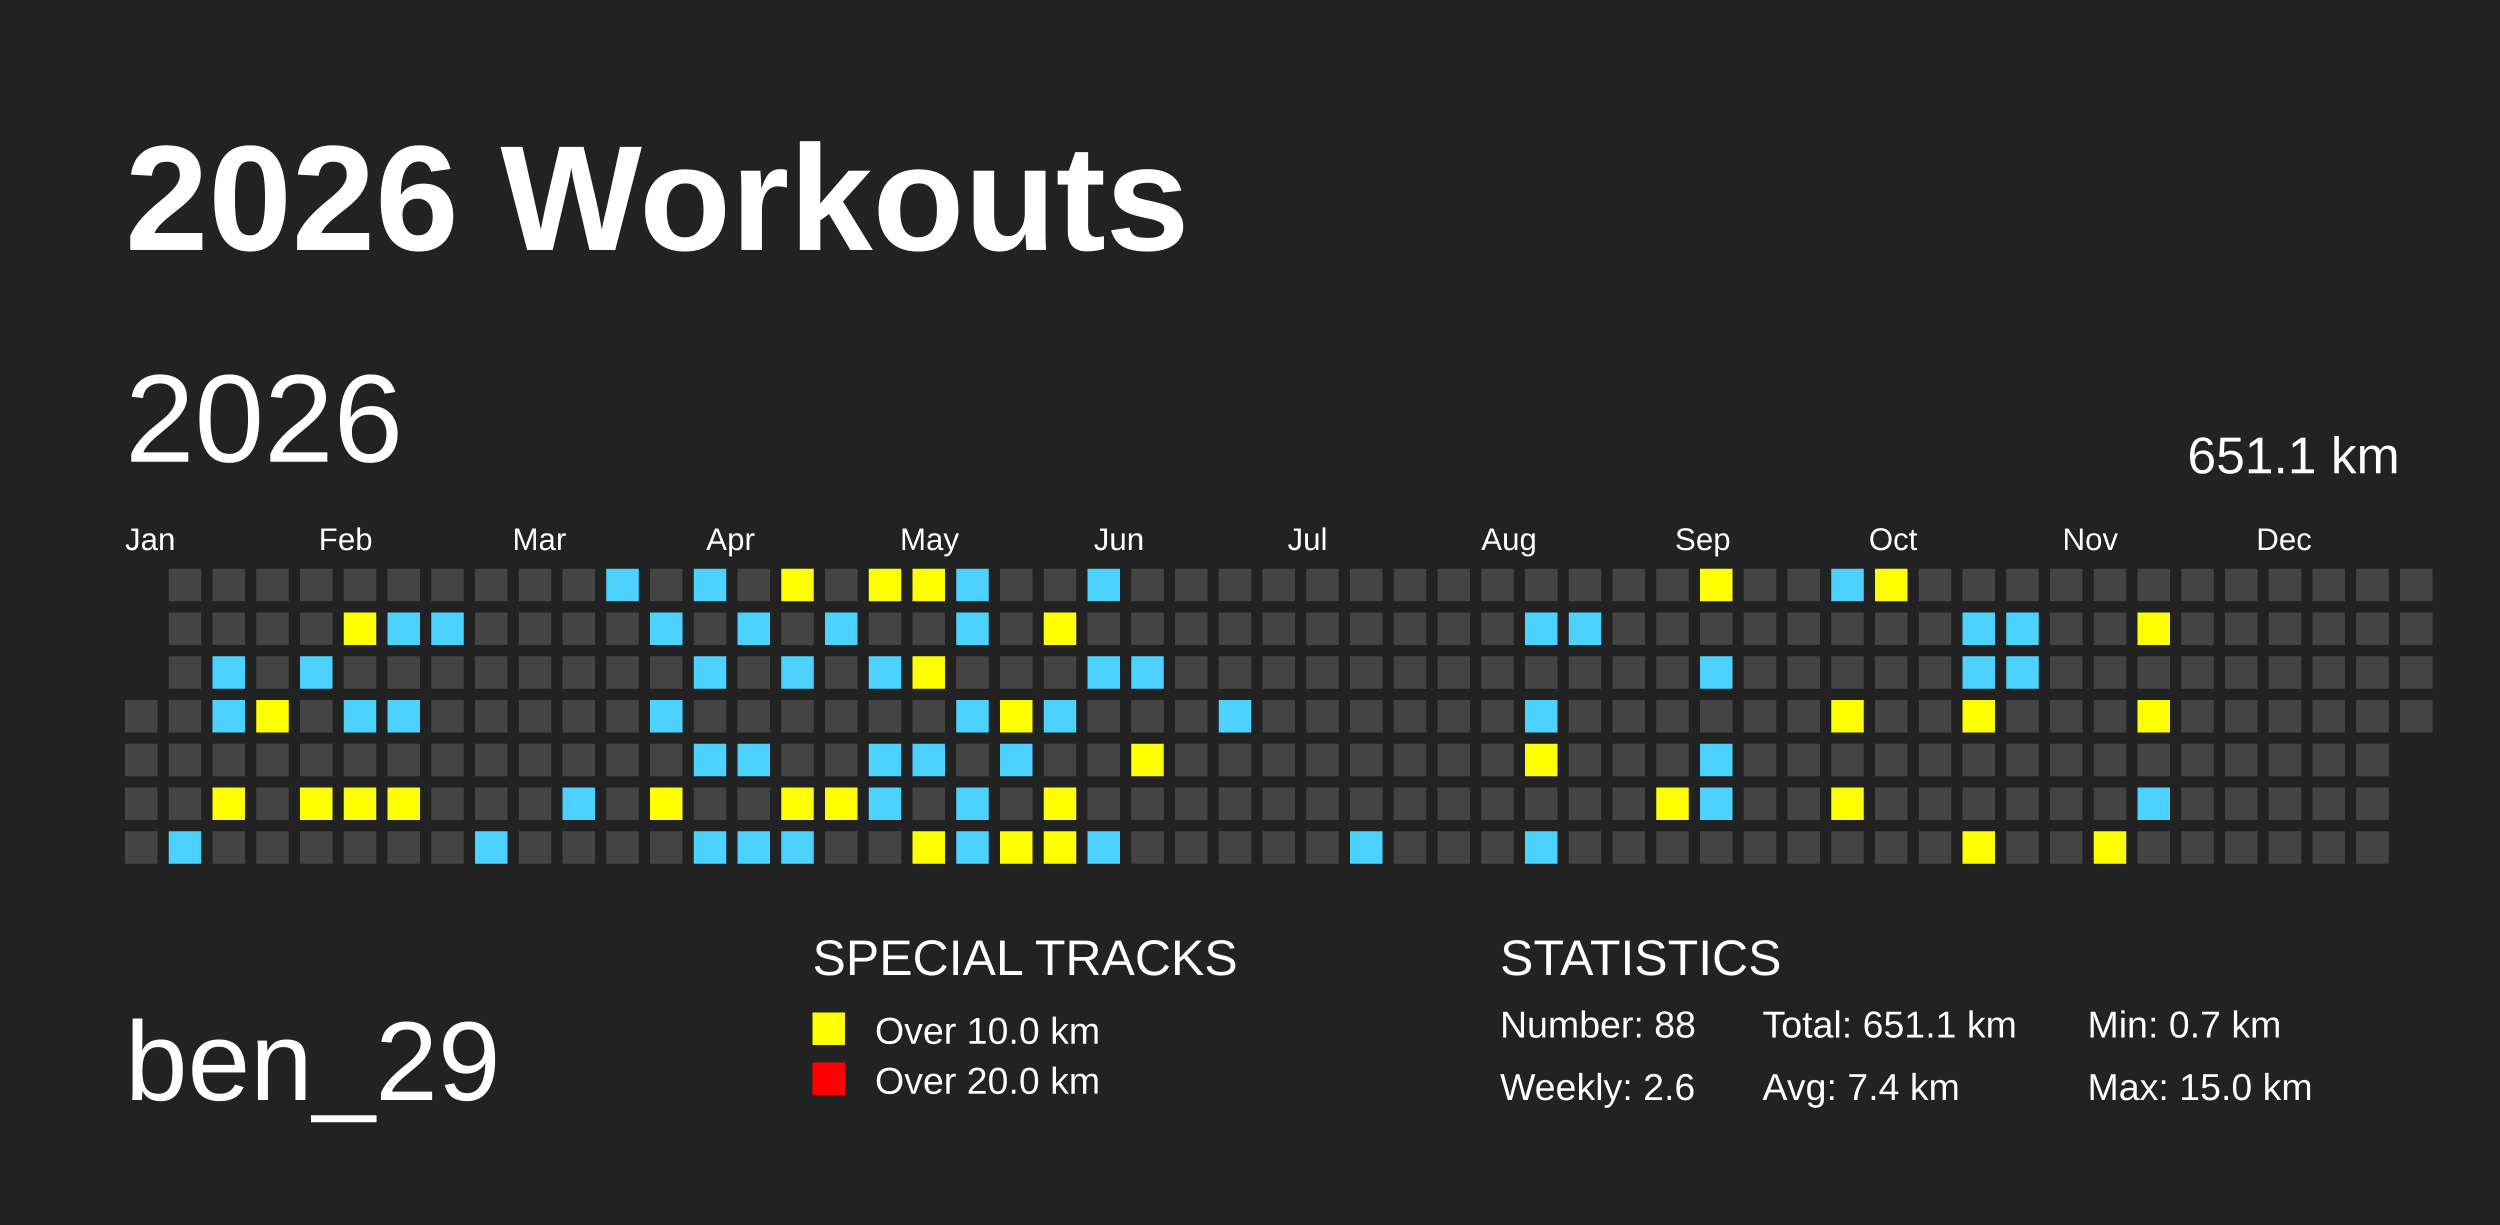
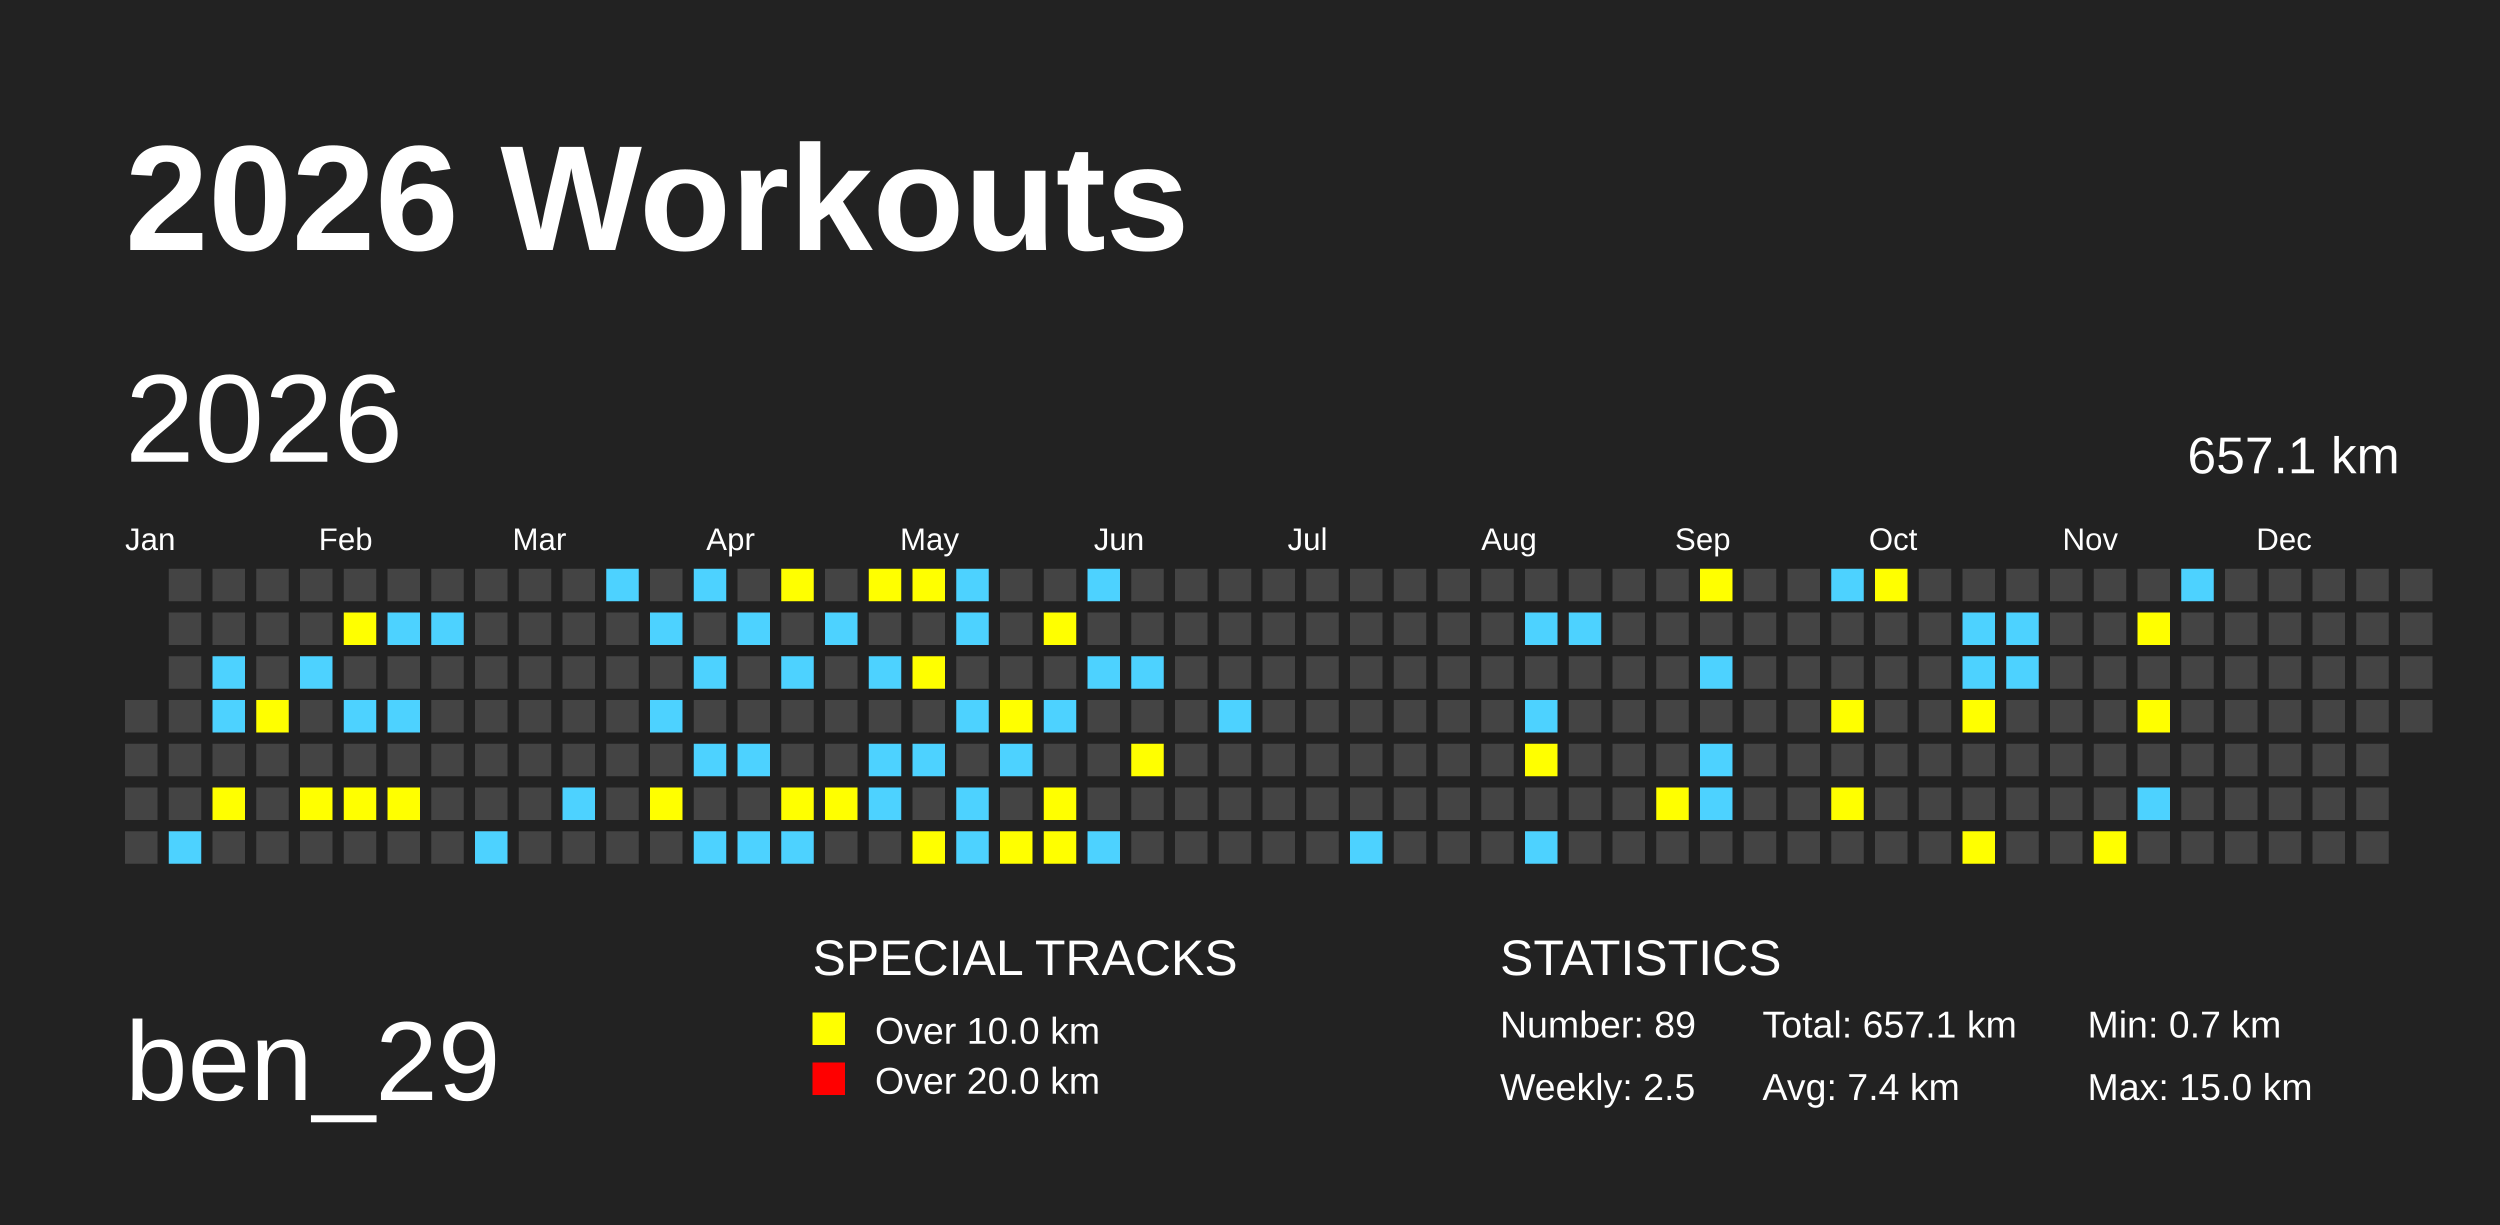
<svg xmlns="http://www.w3.org/2000/svg" baseProfile="full" height="98mm" version="1.1" viewBox="0,0,200,98" width="200mm">
  <defs />
  <rect fill="#222222" height="98" width="200" x="0" y="0" />
  <text fill="#FFFFFF" style="font-size:12px; font-family:Arial; font-weight:bold;" x="10" y="20">2026 Workouts</text>
  <text fill="#FFFFFF" style="font-size:9px; font-family:Arial" x="10" y="88">ben_29</text>
  <text fill="#FFFFFF" style="font-size:4px; font-family:Arial" x="65" y="78">SPECIAL TRACKS</text>
  <rect fill="yellow" height="2.6" width="2.6" x="65" y="81" />
  <text fill="#FFFFFF" style="font-size:3px; font-family:Arial" x="70" y="83.5">Over 10.0 km</text>
  <rect fill="red" height="2.6" width="2.6" x="65" y="85" />
  <text fill="#FFFFFF" style="font-size:3px; font-family:Arial" x="70" y="87.5">Over 20.0 km</text>
  <text fill="#FFFFFF" style="font-size:4px; font-family:Arial" x="120" y="78">STATISTICS</text>
-   <text fill="#FFFFFF" style="font-size:3px; font-family:Arial" x="120" y="83">Number: 88</text>
-   <text fill="#FFFFFF" style="font-size:3px; font-family:Arial" x="120" y="88">Weekly: 2.6</text>
-   <text fill="#FFFFFF" style="font-size:3px; font-family:Arial" x="141" y="83">Total: 651.1 km</text>
+   <text fill="#FFFFFF" style="font-size:3px; font-family:Arial" x="120" y="83">Number: 89</text>
+   <text fill="#FFFFFF" style="font-size:3px; font-family:Arial" x="120" y="88">Weekly: 2.5</text>
+   <text fill="#FFFFFF" style="font-size:3px; font-family:Arial" x="141" y="83">Total: 657.1 km</text>
  <text fill="#FFFFFF" style="font-size:3px; font-family:Arial" x="141" y="88">Avg: 7.4 km</text>
  <text fill="#FFFFFF" style="font-size:3px; font-family:Arial" x="167" y="83">Min: 0.7 km</text>
  <text fill="#FFFFFF" style="font-size:3px; font-family:Arial" x="167" y="88">Max: 15.0 km</text>
  <text dominant-baseline="hanging" fill="#FFFFFF" style="font-size:10.0px; font-family:Arial;" x="10" y="30">2026</text>
-   <text dominant-baseline="hanging" fill="#FFFFFF" style="font-size:4.125px; font-family:Arial;" x="175" y="35">651.1 km</text>
+   <text dominant-baseline="hanging" fill="#FFFFFF" style="font-size:4.125px; font-family:Arial;" x="175" y="35">657.1 km</text>
  <text fill="#FFFFFF" style="font-size:2.5px; font-family:Arial" x="10.0" y="44">Jan</text>
  <text fill="#FFFFFF" style="font-size:2.5px; font-family:Arial" x="25.5" y="44">Feb</text>
  <text fill="#FFFFFF" style="font-size:2.5px; font-family:Arial" x="41.0" y="44">Mar</text>
  <text fill="#FFFFFF" style="font-size:2.5px; font-family:Arial" x="56.5" y="44">Apr</text>
  <text fill="#FFFFFF" style="font-size:2.5px; font-family:Arial" x="72.0" y="44">May</text>
  <text fill="#FFFFFF" style="font-size:2.5px; font-family:Arial" x="87.5" y="44">Jun</text>
  <text fill="#FFFFFF" style="font-size:2.5px; font-family:Arial" x="103.0" y="44">Jul</text>
  <text fill="#FFFFFF" style="font-size:2.5px; font-family:Arial" x="118.5" y="44">Aug</text>
  <text fill="#FFFFFF" style="font-size:2.5px; font-family:Arial" x="134.0" y="44">Sep</text>
  <text fill="#FFFFFF" style="font-size:2.5px; font-family:Arial" x="149.5" y="44">Oct</text>
  <text fill="#FFFFFF" style="font-size:2.5px; font-family:Arial" x="165.0" y="44">Nov</text>
  <text fill="#FFFFFF" style="font-size:2.5px; font-family:Arial" x="180.5" y="44">Dec</text>
  <rect fill="#444444" height="2.6" width="2.6" x="10.0" y="56.0" />
  <rect fill="#444444" height="2.6" width="2.6" x="10.0" y="59.5" />
  <rect fill="#444444" height="2.6" width="2.6" x="10.0" y="63.0" />
  <rect fill="#444444" height="2.6" width="2.6" x="10.0" y="66.5" />
  <rect fill="#444444" height="2.6" width="2.6" x="13.5" y="45.5" />
  <rect fill="#444444" height="2.6" width="2.6" x="13.5" y="49.0" />
  <rect fill="#444444" height="2.6" width="2.6" x="13.5" y="52.5" />
  <rect fill="#444444" height="2.6" width="2.6" x="13.5" y="56.0" />
  <rect fill="#444444" height="2.6" width="2.6" x="13.5" y="59.5" />
  <rect fill="#444444" height="2.6" width="2.6" x="13.5" y="63.0" />
  <rect fill="#4DD2FF" height="2.6" width="2.6" x="13.5" y="66.5" />
  <rect fill="#444444" height="2.6" width="2.6" x="17.0" y="45.5" />
  <rect fill="#444444" height="2.6" width="2.6" x="17.0" y="49.0" />
  <rect fill="#4DD2FF" height="2.6" width="2.6" x="17.0" y="52.5" />
  <rect fill="#4DD2FF" height="2.6" width="2.6" x="17.0" y="56.0" />
  <rect fill="#444444" height="2.6" width="2.6" x="17.0" y="59.5" />
  <rect fill="yellow" height="2.6" width="2.6" x="17.0" y="63.0" />
  <rect fill="#444444" height="2.6" width="2.6" x="17.0" y="66.5" />
  <rect fill="#444444" height="2.6" width="2.6" x="20.5" y="45.5" />
  <rect fill="#444444" height="2.6" width="2.6" x="20.5" y="49.0" />
  <rect fill="#444444" height="2.6" width="2.6" x="20.5" y="52.5" />
  <rect fill="yellow" height="2.6" width="2.6" x="20.5" y="56.0" />
  <rect fill="#444444" height="2.6" width="2.6" x="20.5" y="59.5" />
  <rect fill="#444444" height="2.6" width="2.6" x="20.5" y="63.0" />
  <rect fill="#444444" height="2.6" width="2.6" x="20.5" y="66.5" />
  <rect fill="#444444" height="2.6" width="2.6" x="24.0" y="45.5" />
  <rect fill="#444444" height="2.6" width="2.6" x="24.0" y="49.0" />
  <rect fill="#4DD2FF" height="2.6" width="2.6" x="24.0" y="52.5" />
  <rect fill="#444444" height="2.6" width="2.6" x="24.0" y="56.0" />
  <rect fill="#444444" height="2.6" width="2.6" x="24.0" y="59.5" />
  <rect fill="yellow" height="2.6" width="2.6" x="24.0" y="63.0" />
  <rect fill="#444444" height="2.6" width="2.6" x="24.0" y="66.5" />
  <rect fill="#444444" height="2.6" width="2.6" x="27.5" y="45.5" />
  <rect fill="yellow" height="2.6" width="2.6" x="27.5" y="49.0" />
  <rect fill="#444444" height="2.6" width="2.6" x="27.5" y="52.5" />
  <rect fill="#4DD2FF" height="2.6" width="2.6" x="27.5" y="56.0" />
  <rect fill="#444444" height="2.6" width="2.6" x="27.5" y="59.5" />
  <rect fill="yellow" height="2.6" width="2.6" x="27.5" y="63.0" />
  <rect fill="#444444" height="2.6" width="2.6" x="27.5" y="66.5" />
  <rect fill="#444444" height="2.6" width="2.6" x="31.0" y="45.5" />
  <rect fill="#4DD2FF" height="2.6" width="2.6" x="31.0" y="49.0" />
  <rect fill="#444444" height="2.6" width="2.6" x="31.0" y="52.5" />
  <rect fill="#4DD2FF" height="2.6" width="2.6" x="31.0" y="56.0" />
  <rect fill="#444444" height="2.6" width="2.6" x="31.0" y="59.5" />
  <rect fill="yellow" height="2.6" width="2.6" x="31.0" y="63.0" />
  <rect fill="#444444" height="2.6" width="2.6" x="31.0" y="66.5" />
  <rect fill="#444444" height="2.6" width="2.6" x="34.5" y="45.5" />
  <rect fill="#4DD2FF" height="2.6" width="2.6" x="34.5" y="49.0" />
  <rect fill="#444444" height="2.6" width="2.6" x="34.5" y="52.5" />
  <rect fill="#444444" height="2.6" width="2.6" x="34.5" y="56.0" />
  <rect fill="#444444" height="2.6" width="2.6" x="34.5" y="59.5" />
  <rect fill="#444444" height="2.6" width="2.6" x="34.5" y="63.0" />
  <rect fill="#444444" height="2.6" width="2.6" x="34.5" y="66.5" />
  <rect fill="#444444" height="2.6" width="2.6" x="38.0" y="45.5" />
  <rect fill="#444444" height="2.6" width="2.6" x="38.0" y="49.0" />
  <rect fill="#444444" height="2.6" width="2.6" x="38.0" y="52.5" />
  <rect fill="#444444" height="2.6" width="2.6" x="38.0" y="56.0" />
  <rect fill="#444444" height="2.6" width="2.6" x="38.0" y="59.5" />
  <rect fill="#444444" height="2.6" width="2.6" x="38.0" y="63.0" />
  <rect fill="#4DD2FF" height="2.6" width="2.6" x="38.0" y="66.5" />
  <rect fill="#444444" height="2.6" width="2.6" x="41.5" y="45.5" />
  <rect fill="#444444" height="2.6" width="2.6" x="41.5" y="49.0" />
  <rect fill="#444444" height="2.6" width="2.6" x="41.5" y="52.5" />
  <rect fill="#444444" height="2.6" width="2.6" x="41.5" y="56.0" />
  <rect fill="#444444" height="2.6" width="2.6" x="41.5" y="59.5" />
  <rect fill="#444444" height="2.6" width="2.6" x="41.5" y="63.0" />
  <rect fill="#444444" height="2.6" width="2.6" x="41.5" y="66.5" />
  <rect fill="#444444" height="2.6" width="2.6" x="45.0" y="45.5" />
  <rect fill="#444444" height="2.6" width="2.6" x="45.0" y="49.0" />
  <rect fill="#444444" height="2.6" width="2.6" x="45.0" y="52.5" />
  <rect fill="#444444" height="2.6" width="2.6" x="45.0" y="56.0" />
  <rect fill="#444444" height="2.6" width="2.6" x="45.0" y="59.5" />
  <rect fill="#4DD2FF" height="2.6" width="2.6" x="45.0" y="63.0" />
  <rect fill="#444444" height="2.6" width="2.6" x="45.0" y="66.5" />
  <rect fill="#4DD2FF" height="2.6" width="2.6" x="48.5" y="45.5" />
  <rect fill="#444444" height="2.6" width="2.6" x="48.5" y="49.0" />
  <rect fill="#444444" height="2.6" width="2.6" x="48.5" y="52.5" />
  <rect fill="#444444" height="2.6" width="2.6" x="48.5" y="56.0" />
  <rect fill="#444444" height="2.6" width="2.6" x="48.5" y="59.5" />
  <rect fill="#444444" height="2.6" width="2.6" x="48.5" y="63.0" />
  <rect fill="#444444" height="2.6" width="2.6" x="48.5" y="66.5" />
  <rect fill="#444444" height="2.6" width="2.6" x="52.0" y="45.5" />
  <rect fill="#4DD2FF" height="2.6" width="2.6" x="52.0" y="49.0" />
  <rect fill="#444444" height="2.6" width="2.6" x="52.0" y="52.5" />
  <rect fill="#4DD2FF" height="2.6" width="2.6" x="52.0" y="56.0" />
  <rect fill="#444444" height="2.6" width="2.6" x="52.0" y="59.5" />
  <rect fill="yellow" height="2.6" width="2.6" x="52.0" y="63.0" />
  <rect fill="#444444" height="2.6" width="2.6" x="52.0" y="66.5" />
  <rect fill="#4DD2FF" height="2.6" width="2.6" x="55.5" y="45.5" />
  <rect fill="#444444" height="2.6" width="2.6" x="55.5" y="49.0" />
  <rect fill="#4DD2FF" height="2.6" width="2.6" x="55.5" y="52.5" />
  <rect fill="#444444" height="2.6" width="2.6" x="55.5" y="56.0" />
  <rect fill="#4DD2FF" height="2.6" width="2.6" x="55.5" y="59.5" />
  <rect fill="#444444" height="2.6" width="2.6" x="55.5" y="63.0" />
  <rect fill="#4DD2FF" height="2.6" width="2.6" x="55.5" y="66.5" />
  <rect fill="#444444" height="2.6" width="2.6" x="59.0" y="45.5" />
  <rect fill="#4DD2FF" height="2.6" width="2.6" x="59.0" y="49.0" />
  <rect fill="#444444" height="2.6" width="2.6" x="59.0" y="52.5" />
  <rect fill="#444444" height="2.6" width="2.6" x="59.0" y="56.0" />
  <rect fill="#4DD2FF" height="2.6" width="2.6" x="59.0" y="59.5" />
  <rect fill="#444444" height="2.6" width="2.6" x="59.0" y="63.0" />
  <rect fill="#4DD2FF" height="2.6" width="2.6" x="59.0" y="66.5" />
  <rect fill="yellow" height="2.6" width="2.6" x="62.5" y="45.5" />
  <rect fill="#444444" height="2.6" width="2.6" x="62.5" y="49.0" />
  <rect fill="#4DD2FF" height="2.6" width="2.6" x="62.5" y="52.5" />
  <rect fill="#444444" height="2.6" width="2.6" x="62.5" y="56.0" />
  <rect fill="#444444" height="2.6" width="2.6" x="62.5" y="59.5" />
  <rect fill="yellow" height="2.6" width="2.6" x="62.5" y="63.0" />
  <rect fill="#4DD2FF" height="2.6" width="2.6" x="62.5" y="66.5" />
  <rect fill="#444444" height="2.6" width="2.6" x="66.0" y="45.5" />
  <rect fill="#4DD2FF" height="2.6" width="2.6" x="66.0" y="49.0" />
  <rect fill="#444444" height="2.6" width="2.6" x="66.0" y="52.5" />
  <rect fill="#444444" height="2.6" width="2.6" x="66.0" y="56.0" />
  <rect fill="#444444" height="2.6" width="2.6" x="66.0" y="59.5" />
  <rect fill="yellow" height="2.6" width="2.6" x="66.0" y="63.0" />
  <rect fill="#444444" height="2.6" width="2.6" x="66.0" y="66.5" />
  <rect fill="yellow" height="2.6" width="2.6" x="69.5" y="45.5" />
  <rect fill="#444444" height="2.6" width="2.6" x="69.5" y="49.0" />
  <rect fill="#4DD2FF" height="2.6" width="2.6" x="69.5" y="52.5" />
  <rect fill="#444444" height="2.6" width="2.6" x="69.5" y="56.0" />
  <rect fill="#4DD2FF" height="2.6" width="2.6" x="69.5" y="59.5" />
  <rect fill="#4DD2FF" height="2.6" width="2.6" x="69.5" y="63.0" />
  <rect fill="#444444" height="2.6" width="2.6" x="69.5" y="66.5" />
  <rect fill="yellow" height="2.6" width="2.6" x="73.0" y="45.5" />
  <rect fill="#444444" height="2.6" width="2.6" x="73.0" y="49.0" />
  <rect fill="yellow" height="2.6" width="2.6" x="73.0" y="52.5" />
  <rect fill="#444444" height="2.6" width="2.6" x="73.0" y="56.0" />
  <rect fill="#4DD2FF" height="2.6" width="2.6" x="73.0" y="59.5" />
  <rect fill="#444444" height="2.6" width="2.6" x="73.0" y="63.0" />
  <rect fill="yellow" height="2.6" width="2.6" x="73.0" y="66.5" />
  <rect fill="#4DD2FF" height="2.6" width="2.6" x="76.5" y="45.5" />
  <rect fill="#4DD2FF" height="2.6" width="2.6" x="76.5" y="49.0" />
  <rect fill="#444444" height="2.6" width="2.6" x="76.5" y="52.5" />
  <rect fill="#4DD2FF" height="2.6" width="2.6" x="76.5" y="56.0" />
  <rect fill="#444444" height="2.6" width="2.6" x="76.5" y="59.5" />
  <rect fill="#4DD2FF" height="2.6" width="2.6" x="76.5" y="63.0" />
  <rect fill="#4DD2FF" height="2.6" width="2.6" x="76.5" y="66.5" />
  <rect fill="#444444" height="2.6" width="2.6" x="80.0" y="45.5" />
  <rect fill="#444444" height="2.6" width="2.6" x="80.0" y="49.0" />
  <rect fill="#444444" height="2.6" width="2.6" x="80.0" y="52.5" />
  <rect fill="yellow" height="2.6" width="2.6" x="80.0" y="56.0" />
  <rect fill="#4DD2FF" height="2.6" width="2.6" x="80.0" y="59.5" />
  <rect fill="#444444" height="2.6" width="2.6" x="80.0" y="63.0" />
  <rect fill="yellow" height="2.6" width="2.6" x="80.0" y="66.5" />
  <rect fill="#444444" height="2.6" width="2.6" x="83.5" y="45.5" />
  <rect fill="yellow" height="2.6" width="2.6" x="83.5" y="49.0" />
  <rect fill="#444444" height="2.6" width="2.6" x="83.5" y="52.5" />
  <rect fill="#4DD2FF" height="2.6" width="2.6" x="83.5" y="56.0" />
  <rect fill="#444444" height="2.6" width="2.6" x="83.5" y="59.5" />
  <rect fill="yellow" height="2.6" width="2.6" x="83.5" y="63.0" />
  <rect fill="yellow" height="2.6" width="2.6" x="83.5" y="66.5" />
  <rect fill="#4DD2FF" height="2.6" width="2.6" x="87.0" y="45.5" />
  <rect fill="#444444" height="2.6" width="2.6" x="87.0" y="49.0" />
  <rect fill="#4DD2FF" height="2.6" width="2.6" x="87.0" y="52.5" />
  <rect fill="#444444" height="2.6" width="2.6" x="87.0" y="56.0" />
  <rect fill="#444444" height="2.6" width="2.6" x="87.0" y="59.5" />
  <rect fill="#444444" height="2.6" width="2.6" x="87.0" y="63.0" />
  <rect fill="#4DD2FF" height="2.6" width="2.6" x="87.0" y="66.5" />
  <rect fill="#444444" height="2.6" width="2.6" x="90.5" y="45.5" />
  <rect fill="#444444" height="2.6" width="2.6" x="90.5" y="49.0" />
  <rect fill="#4DD2FF" height="2.6" width="2.6" x="90.5" y="52.5" />
  <rect fill="#444444" height="2.6" width="2.6" x="90.5" y="56.0" />
  <rect fill="yellow" height="2.6" width="2.6" x="90.5" y="59.5" />
  <rect fill="#444444" height="2.6" width="2.6" x="90.5" y="63.0" />
  <rect fill="#444444" height="2.6" width="2.6" x="90.5" y="66.5" />
  <rect fill="#444444" height="2.6" width="2.6" x="94.0" y="45.5" />
  <rect fill="#444444" height="2.6" width="2.6" x="94.0" y="49.0" />
  <rect fill="#444444" height="2.6" width="2.6" x="94.0" y="52.5" />
  <rect fill="#444444" height="2.6" width="2.6" x="94.0" y="56.0" />
  <rect fill="#444444" height="2.6" width="2.6" x="94.0" y="59.5" />
  <rect fill="#444444" height="2.6" width="2.6" x="94.0" y="63.0" />
  <rect fill="#444444" height="2.6" width="2.6" x="94.0" y="66.5" />
  <rect fill="#444444" height="2.6" width="2.6" x="97.5" y="45.5" />
  <rect fill="#444444" height="2.6" width="2.6" x="97.5" y="49.0" />
  <rect fill="#444444" height="2.6" width="2.6" x="97.5" y="52.5" />
  <rect fill="#4DD2FF" height="2.6" width="2.6" x="97.5" y="56.0" />
  <rect fill="#444444" height="2.6" width="2.6" x="97.5" y="59.5" />
  <rect fill="#444444" height="2.6" width="2.6" x="97.5" y="63.0" />
  <rect fill="#444444" height="2.6" width="2.6" x="97.5" y="66.5" />
  <rect fill="#444444" height="2.6" width="2.6" x="101.0" y="45.5" />
  <rect fill="#444444" height="2.6" width="2.6" x="101.0" y="49.0" />
  <rect fill="#444444" height="2.6" width="2.6" x="101.0" y="52.5" />
  <rect fill="#444444" height="2.6" width="2.6" x="101.0" y="56.0" />
  <rect fill="#444444" height="2.6" width="2.6" x="101.0" y="59.5" />
  <rect fill="#444444" height="2.6" width="2.6" x="101.0" y="63.0" />
  <rect fill="#444444" height="2.6" width="2.6" x="101.0" y="66.5" />
  <rect fill="#444444" height="2.6" width="2.6" x="104.5" y="45.5" />
  <rect fill="#444444" height="2.6" width="2.6" x="104.5" y="49.0" />
  <rect fill="#444444" height="2.6" width="2.6" x="104.5" y="52.5" />
  <rect fill="#444444" height="2.6" width="2.6" x="104.5" y="56.0" />
  <rect fill="#444444" height="2.6" width="2.6" x="104.5" y="59.5" />
  <rect fill="#444444" height="2.6" width="2.6" x="104.5" y="63.0" />
  <rect fill="#444444" height="2.6" width="2.6" x="104.5" y="66.5" />
  <rect fill="#444444" height="2.6" width="2.6" x="108.0" y="45.5" />
  <rect fill="#444444" height="2.6" width="2.6" x="108.0" y="49.0" />
  <rect fill="#444444" height="2.6" width="2.6" x="108.0" y="52.5" />
  <rect fill="#444444" height="2.6" width="2.6" x="108.0" y="56.0" />
  <rect fill="#444444" height="2.6" width="2.6" x="108.0" y="59.5" />
  <rect fill="#444444" height="2.6" width="2.6" x="108.0" y="63.0" />
  <rect fill="#4DD2FF" height="2.6" width="2.6" x="108.0" y="66.5" />
  <rect fill="#444444" height="2.6" width="2.6" x="111.5" y="45.5" />
  <rect fill="#444444" height="2.6" width="2.6" x="111.5" y="49.0" />
  <rect fill="#444444" height="2.6" width="2.6" x="111.5" y="52.5" />
  <rect fill="#444444" height="2.6" width="2.6" x="111.5" y="56.0" />
  <rect fill="#444444" height="2.6" width="2.6" x="111.5" y="59.5" />
  <rect fill="#444444" height="2.6" width="2.6" x="111.5" y="63.0" />
  <rect fill="#444444" height="2.6" width="2.6" x="111.5" y="66.5" />
  <rect fill="#444444" height="2.6" width="2.6" x="115.0" y="45.5" />
  <rect fill="#444444" height="2.6" width="2.6" x="115.0" y="49.0" />
  <rect fill="#444444" height="2.6" width="2.6" x="115.0" y="52.5" />
  <rect fill="#444444" height="2.6" width="2.6" x="115.0" y="56.0" />
  <rect fill="#444444" height="2.6" width="2.6" x="115.0" y="59.5" />
  <rect fill="#444444" height="2.6" width="2.6" x="115.0" y="63.0" />
  <rect fill="#444444" height="2.6" width="2.6" x="115.0" y="66.5" />
  <rect fill="#444444" height="2.6" width="2.6" x="118.5" y="45.5" />
  <rect fill="#444444" height="2.6" width="2.6" x="118.5" y="49.0" />
  <rect fill="#444444" height="2.6" width="2.6" x="118.5" y="52.5" />
  <rect fill="#444444" height="2.6" width="2.6" x="118.5" y="56.0" />
  <rect fill="#444444" height="2.6" width="2.6" x="118.5" y="59.5" />
  <rect fill="#444444" height="2.6" width="2.6" x="118.5" y="63.0" />
  <rect fill="#444444" height="2.6" width="2.6" x="118.5" y="66.5" />
  <rect fill="#444444" height="2.6" width="2.6" x="122.0" y="45.5" />
  <rect fill="#4DD2FF" height="2.6" width="2.6" x="122.0" y="49.0" />
  <rect fill="#444444" height="2.6" width="2.6" x="122.0" y="52.5" />
  <rect fill="#4DD2FF" height="2.6" width="2.6" x="122.0" y="56.0" />
  <rect fill="yellow" height="2.6" width="2.6" x="122.0" y="59.5" />
  <rect fill="#444444" height="2.6" width="2.6" x="122.0" y="63.0" />
  <rect fill="#4DD2FF" height="2.6" width="2.6" x="122.0" y="66.5" />
  <rect fill="#444444" height="2.6" width="2.6" x="125.5" y="45.5" />
  <rect fill="#4DD2FF" height="2.6" width="2.6" x="125.5" y="49.0" />
  <rect fill="#444444" height="2.6" width="2.6" x="125.5" y="52.5" />
  <rect fill="#444444" height="2.6" width="2.6" x="125.5" y="56.0" />
  <rect fill="#444444" height="2.6" width="2.6" x="125.5" y="59.5" />
  <rect fill="#444444" height="2.6" width="2.6" x="125.5" y="63.0" />
  <rect fill="#444444" height="2.6" width="2.6" x="125.5" y="66.5" />
  <rect fill="#444444" height="2.6" width="2.6" x="129.0" y="45.5" />
  <rect fill="#444444" height="2.6" width="2.6" x="129.0" y="49.0" />
  <rect fill="#444444" height="2.6" width="2.6" x="129.0" y="52.5" />
  <rect fill="#444444" height="2.6" width="2.6" x="129.0" y="56.0" />
  <rect fill="#444444" height="2.6" width="2.6" x="129.0" y="59.5" />
  <rect fill="#444444" height="2.6" width="2.6" x="129.0" y="63.0" />
  <rect fill="#444444" height="2.6" width="2.6" x="129.0" y="66.5" />
  <rect fill="#444444" height="2.6" width="2.6" x="132.5" y="45.5" />
  <rect fill="#444444" height="2.6" width="2.6" x="132.5" y="49.0" />
  <rect fill="#444444" height="2.6" width="2.6" x="132.5" y="52.5" />
  <rect fill="#444444" height="2.6" width="2.6" x="132.5" y="56.0" />
  <rect fill="#444444" height="2.6" width="2.6" x="132.5" y="59.5" />
  <rect fill="yellow" height="2.6" width="2.6" x="132.5" y="63.0" />
  <rect fill="#444444" height="2.6" width="2.6" x="132.5" y="66.5" />
  <rect fill="yellow" height="2.6" width="2.6" x="136.0" y="45.5" />
  <rect fill="#444444" height="2.6" width="2.6" x="136.0" y="49.0" />
  <rect fill="#4DD2FF" height="2.6" width="2.6" x="136.0" y="52.5" />
  <rect fill="#444444" height="2.6" width="2.6" x="136.0" y="56.0" />
  <rect fill="#4DD2FF" height="2.6" width="2.6" x="136.0" y="59.5" />
  <rect fill="#4DD2FF" height="2.6" width="2.6" x="136.0" y="63.0" />
  <rect fill="#444444" height="2.6" width="2.6" x="136.0" y="66.5" />
  <rect fill="#444444" height="2.6" width="2.6" x="139.5" y="45.5" />
  <rect fill="#444444" height="2.6" width="2.6" x="139.5" y="49.0" />
  <rect fill="#444444" height="2.6" width="2.6" x="139.5" y="52.5" />
  <rect fill="#444444" height="2.6" width="2.6" x="139.5" y="56.0" />
  <rect fill="#444444" height="2.6" width="2.6" x="139.5" y="59.5" />
  <rect fill="#444444" height="2.6" width="2.6" x="139.5" y="63.0" />
  <rect fill="#444444" height="2.6" width="2.6" x="139.5" y="66.5" />
  <rect fill="#444444" height="2.6" width="2.6" x="143.0" y="45.5" />
  <rect fill="#444444" height="2.6" width="2.6" x="143.0" y="49.0" />
  <rect fill="#444444" height="2.6" width="2.6" x="143.0" y="52.5" />
  <rect fill="#444444" height="2.6" width="2.6" x="143.0" y="56.0" />
  <rect fill="#444444" height="2.6" width="2.6" x="143.0" y="59.5" />
  <rect fill="#444444" height="2.6" width="2.6" x="143.0" y="63.0" />
  <rect fill="#444444" height="2.6" width="2.6" x="143.0" y="66.5" />
  <rect fill="#4DD2FF" height="2.6" width="2.6" x="146.5" y="45.5" />
  <rect fill="#444444" height="2.6" width="2.6" x="146.5" y="49.0" />
  <rect fill="#444444" height="2.6" width="2.6" x="146.5" y="52.5" />
  <rect fill="yellow" height="2.6" width="2.6" x="146.5" y="56.0" />
  <rect fill="#444444" height="2.6" width="2.6" x="146.5" y="59.5" />
  <rect fill="yellow" height="2.6" width="2.6" x="146.5" y="63.0" />
  <rect fill="#444444" height="2.6" width="2.6" x="146.5" y="66.5" />
  <rect fill="yellow" height="2.6" width="2.6" x="150.0" y="45.5" />
  <rect fill="#444444" height="2.6" width="2.6" x="150.0" y="49.0" />
  <rect fill="#444444" height="2.6" width="2.6" x="150.0" y="52.5" />
  <rect fill="#444444" height="2.6" width="2.6" x="150.0" y="56.0" />
  <rect fill="#444444" height="2.6" width="2.6" x="150.0" y="59.5" />
  <rect fill="#444444" height="2.6" width="2.6" x="150.0" y="63.0" />
  <rect fill="#444444" height="2.6" width="2.6" x="150.0" y="66.5" />
  <rect fill="#444444" height="2.6" width="2.6" x="153.5" y="45.5" />
  <rect fill="#444444" height="2.6" width="2.6" x="153.5" y="49.0" />
  <rect fill="#444444" height="2.6" width="2.6" x="153.5" y="52.5" />
  <rect fill="#444444" height="2.6" width="2.6" x="153.5" y="56.0" />
  <rect fill="#444444" height="2.6" width="2.6" x="153.5" y="59.5" />
  <rect fill="#444444" height="2.6" width="2.6" x="153.5" y="63.0" />
  <rect fill="#444444" height="2.6" width="2.6" x="153.5" y="66.5" />
  <rect fill="#444444" height="2.6" width="2.6" x="157.0" y="45.5" />
  <rect fill="#4DD2FF" height="2.6" width="2.6" x="157.0" y="49.0" />
  <rect fill="#4DD2FF" height="2.6" width="2.6" x="157.0" y="52.5" />
  <rect fill="yellow" height="2.6" width="2.6" x="157.0" y="56.0" />
  <rect fill="#444444" height="2.6" width="2.6" x="157.0" y="59.5" />
  <rect fill="#444444" height="2.6" width="2.6" x="157.0" y="63.0" />
  <rect fill="yellow" height="2.6" width="2.6" x="157.0" y="66.5" />
  <rect fill="#444444" height="2.6" width="2.6" x="160.5" y="45.5" />
  <rect fill="#4DD2FF" height="2.6" width="2.6" x="160.5" y="49.0" />
  <rect fill="#4DD2FF" height="2.6" width="2.6" x="160.5" y="52.5" />
  <rect fill="#444444" height="2.6" width="2.6" x="160.5" y="56.0" />
  <rect fill="#444444" height="2.6" width="2.6" x="160.5" y="59.5" />
  <rect fill="#444444" height="2.6" width="2.6" x="160.5" y="63.0" />
  <rect fill="#444444" height="2.6" width="2.6" x="160.5" y="66.5" />
  <rect fill="#444444" height="2.6" width="2.6" x="164.0" y="45.5" />
  <rect fill="#444444" height="2.6" width="2.6" x="164.0" y="49.0" />
  <rect fill="#444444" height="2.6" width="2.6" x="164.0" y="52.5" />
  <rect fill="#444444" height="2.6" width="2.6" x="164.0" y="56.0" />
  <rect fill="#444444" height="2.6" width="2.6" x="164.0" y="59.5" />
  <rect fill="#444444" height="2.6" width="2.6" x="164.0" y="63.0" />
  <rect fill="#444444" height="2.6" width="2.6" x="164.0" y="66.5" />
  <rect fill="#444444" height="2.6" width="2.6" x="167.5" y="45.5" />
  <rect fill="#444444" height="2.6" width="2.6" x="167.5" y="49.0" />
  <rect fill="#444444" height="2.6" width="2.6" x="167.5" y="52.5" />
  <rect fill="#444444" height="2.6" width="2.6" x="167.5" y="56.0" />
  <rect fill="#444444" height="2.6" width="2.6" x="167.5" y="59.5" />
  <rect fill="#444444" height="2.6" width="2.6" x="167.5" y="63.0" />
  <rect fill="yellow" height="2.6" width="2.6" x="167.5" y="66.5" />
  <rect fill="#444444" height="2.6" width="2.6" x="171.0" y="45.5" />
  <rect fill="yellow" height="2.6" width="2.6" x="171.0" y="49.0" />
  <rect fill="#444444" height="2.6" width="2.6" x="171.0" y="52.5" />
  <rect fill="yellow" height="2.6" width="2.6" x="171.0" y="56.0" />
  <rect fill="#444444" height="2.6" width="2.6" x="171.0" y="59.5" />
  <rect fill="#4DD2FF" height="2.6" width="2.6" x="171.0" y="63.0" />
  <rect fill="#444444" height="2.6" width="2.6" x="171.0" y="66.5" />
-   <rect fill="#444444" height="2.6" width="2.6" x="174.5" y="45.5" />
+   <rect fill="#4DD2FF" height="2.6" width="2.6" x="174.5" y="45.5" />
  <rect fill="#444444" height="2.6" width="2.6" x="174.5" y="49.0" />
  <rect fill="#444444" height="2.6" width="2.6" x="174.5" y="52.5" />
  <rect fill="#444444" height="2.6" width="2.6" x="174.5" y="56.0" />
  <rect fill="#444444" height="2.6" width="2.6" x="174.5" y="59.5" />
  <rect fill="#444444" height="2.6" width="2.6" x="174.5" y="63.0" />
  <rect fill="#444444" height="2.6" width="2.6" x="174.5" y="66.5" />
  <rect fill="#444444" height="2.6" width="2.6" x="178.0" y="45.5" />
  <rect fill="#444444" height="2.6" width="2.6" x="178.0" y="49.0" />
  <rect fill="#444444" height="2.6" width="2.6" x="178.0" y="52.5" />
  <rect fill="#444444" height="2.6" width="2.6" x="178.0" y="56.0" />
  <rect fill="#444444" height="2.6" width="2.6" x="178.0" y="59.5" />
  <rect fill="#444444" height="2.6" width="2.6" x="178.0" y="63.0" />
  <rect fill="#444444" height="2.6" width="2.6" x="178.0" y="66.5" />
  <rect fill="#444444" height="2.6" width="2.6" x="181.5" y="45.5" />
  <rect fill="#444444" height="2.6" width="2.6" x="181.5" y="49.0" />
  <rect fill="#444444" height="2.6" width="2.6" x="181.5" y="52.5" />
  <rect fill="#444444" height="2.6" width="2.6" x="181.5" y="56.0" />
  <rect fill="#444444" height="2.6" width="2.6" x="181.5" y="59.5" />
  <rect fill="#444444" height="2.6" width="2.6" x="181.5" y="63.0" />
  <rect fill="#444444" height="2.6" width="2.6" x="181.5" y="66.5" />
  <rect fill="#444444" height="2.6" width="2.6" x="185.0" y="45.5" />
  <rect fill="#444444" height="2.6" width="2.6" x="185.0" y="49.0" />
  <rect fill="#444444" height="2.6" width="2.6" x="185.0" y="52.5" />
  <rect fill="#444444" height="2.6" width="2.6" x="185.0" y="56.0" />
  <rect fill="#444444" height="2.6" width="2.6" x="185.0" y="59.5" />
  <rect fill="#444444" height="2.6" width="2.6" x="185.0" y="63.0" />
  <rect fill="#444444" height="2.6" width="2.6" x="185.0" y="66.5" />
  <rect fill="#444444" height="2.6" width="2.6" x="188.5" y="45.5" />
  <rect fill="#444444" height="2.6" width="2.6" x="188.5" y="49.0" />
  <rect fill="#444444" height="2.6" width="2.6" x="188.5" y="52.5" />
  <rect fill="#444444" height="2.6" width="2.6" x="188.5" y="56.0" />
  <rect fill="#444444" height="2.6" width="2.6" x="188.5" y="59.5" />
  <rect fill="#444444" height="2.6" width="2.6" x="188.5" y="63.0" />
  <rect fill="#444444" height="2.6" width="2.6" x="188.5" y="66.5" />
  <rect fill="#444444" height="2.6" width="2.6" x="192.0" y="45.5" />
  <rect fill="#444444" height="2.6" width="2.6" x="192.0" y="49.0" />
  <rect fill="#444444" height="2.6" width="2.6" x="192.0" y="52.5" />
  <rect fill="#444444" height="2.6" width="2.6" x="192.0" y="56.0" />
</svg>
